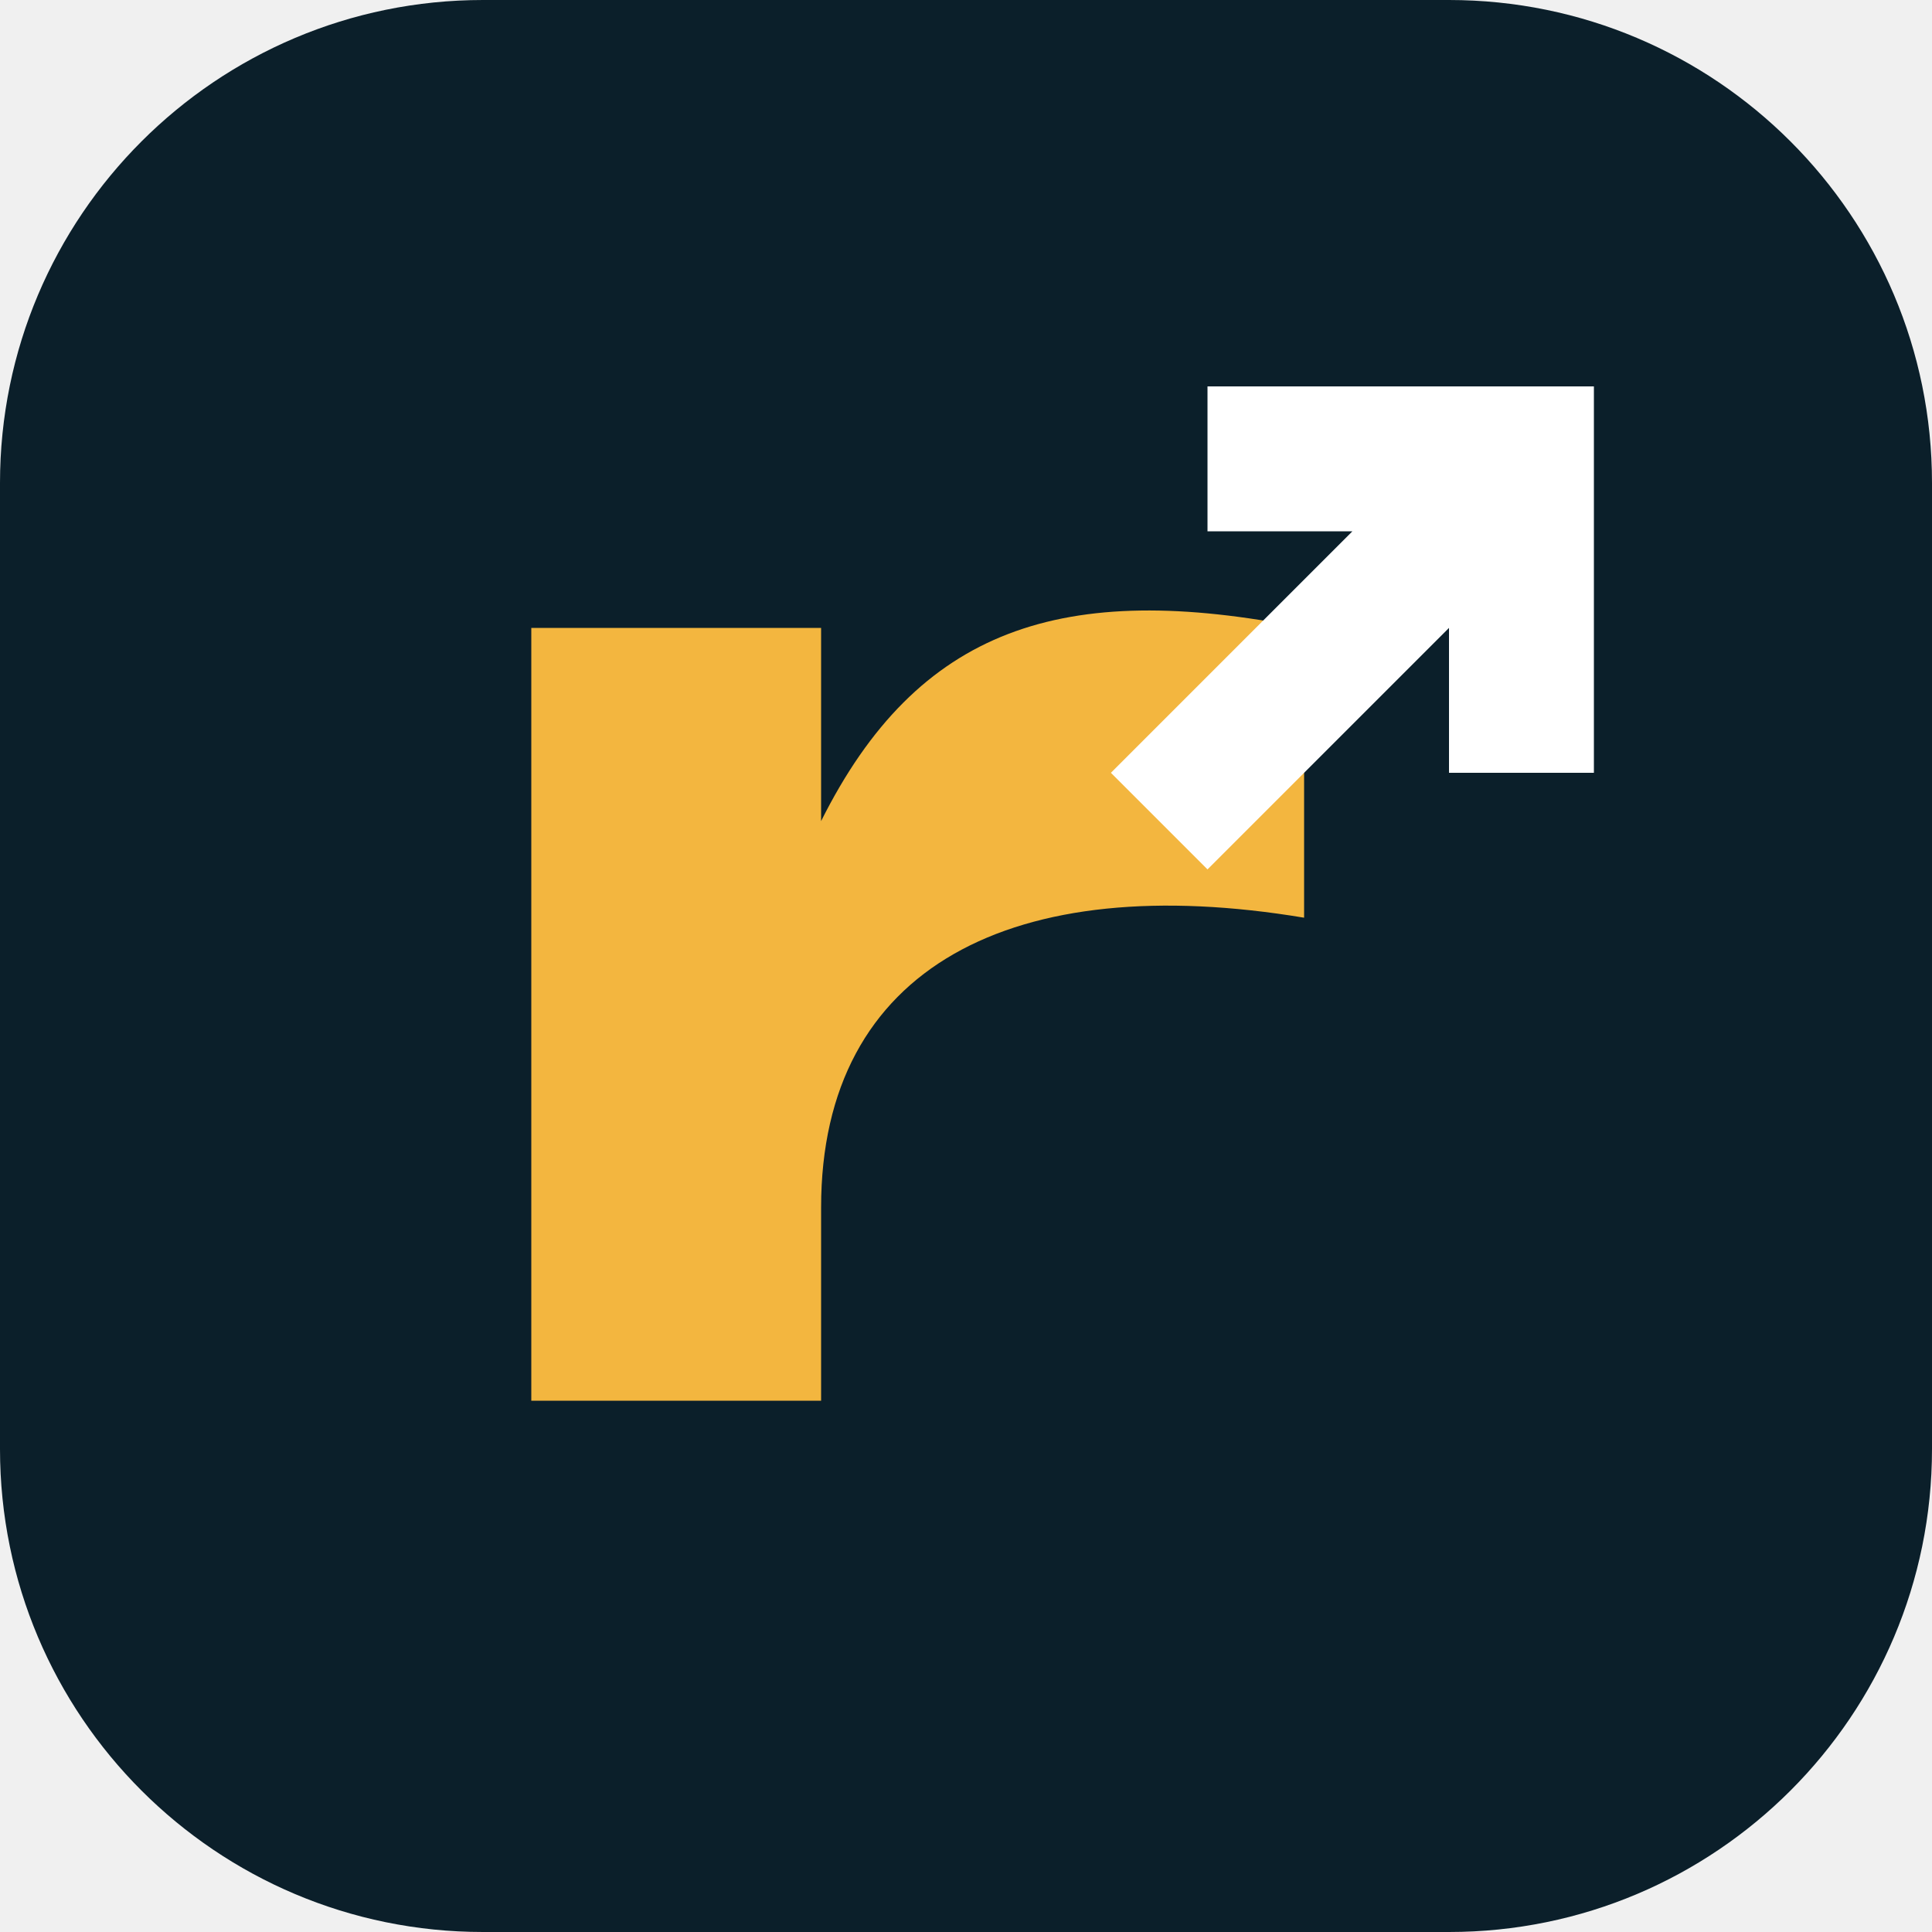
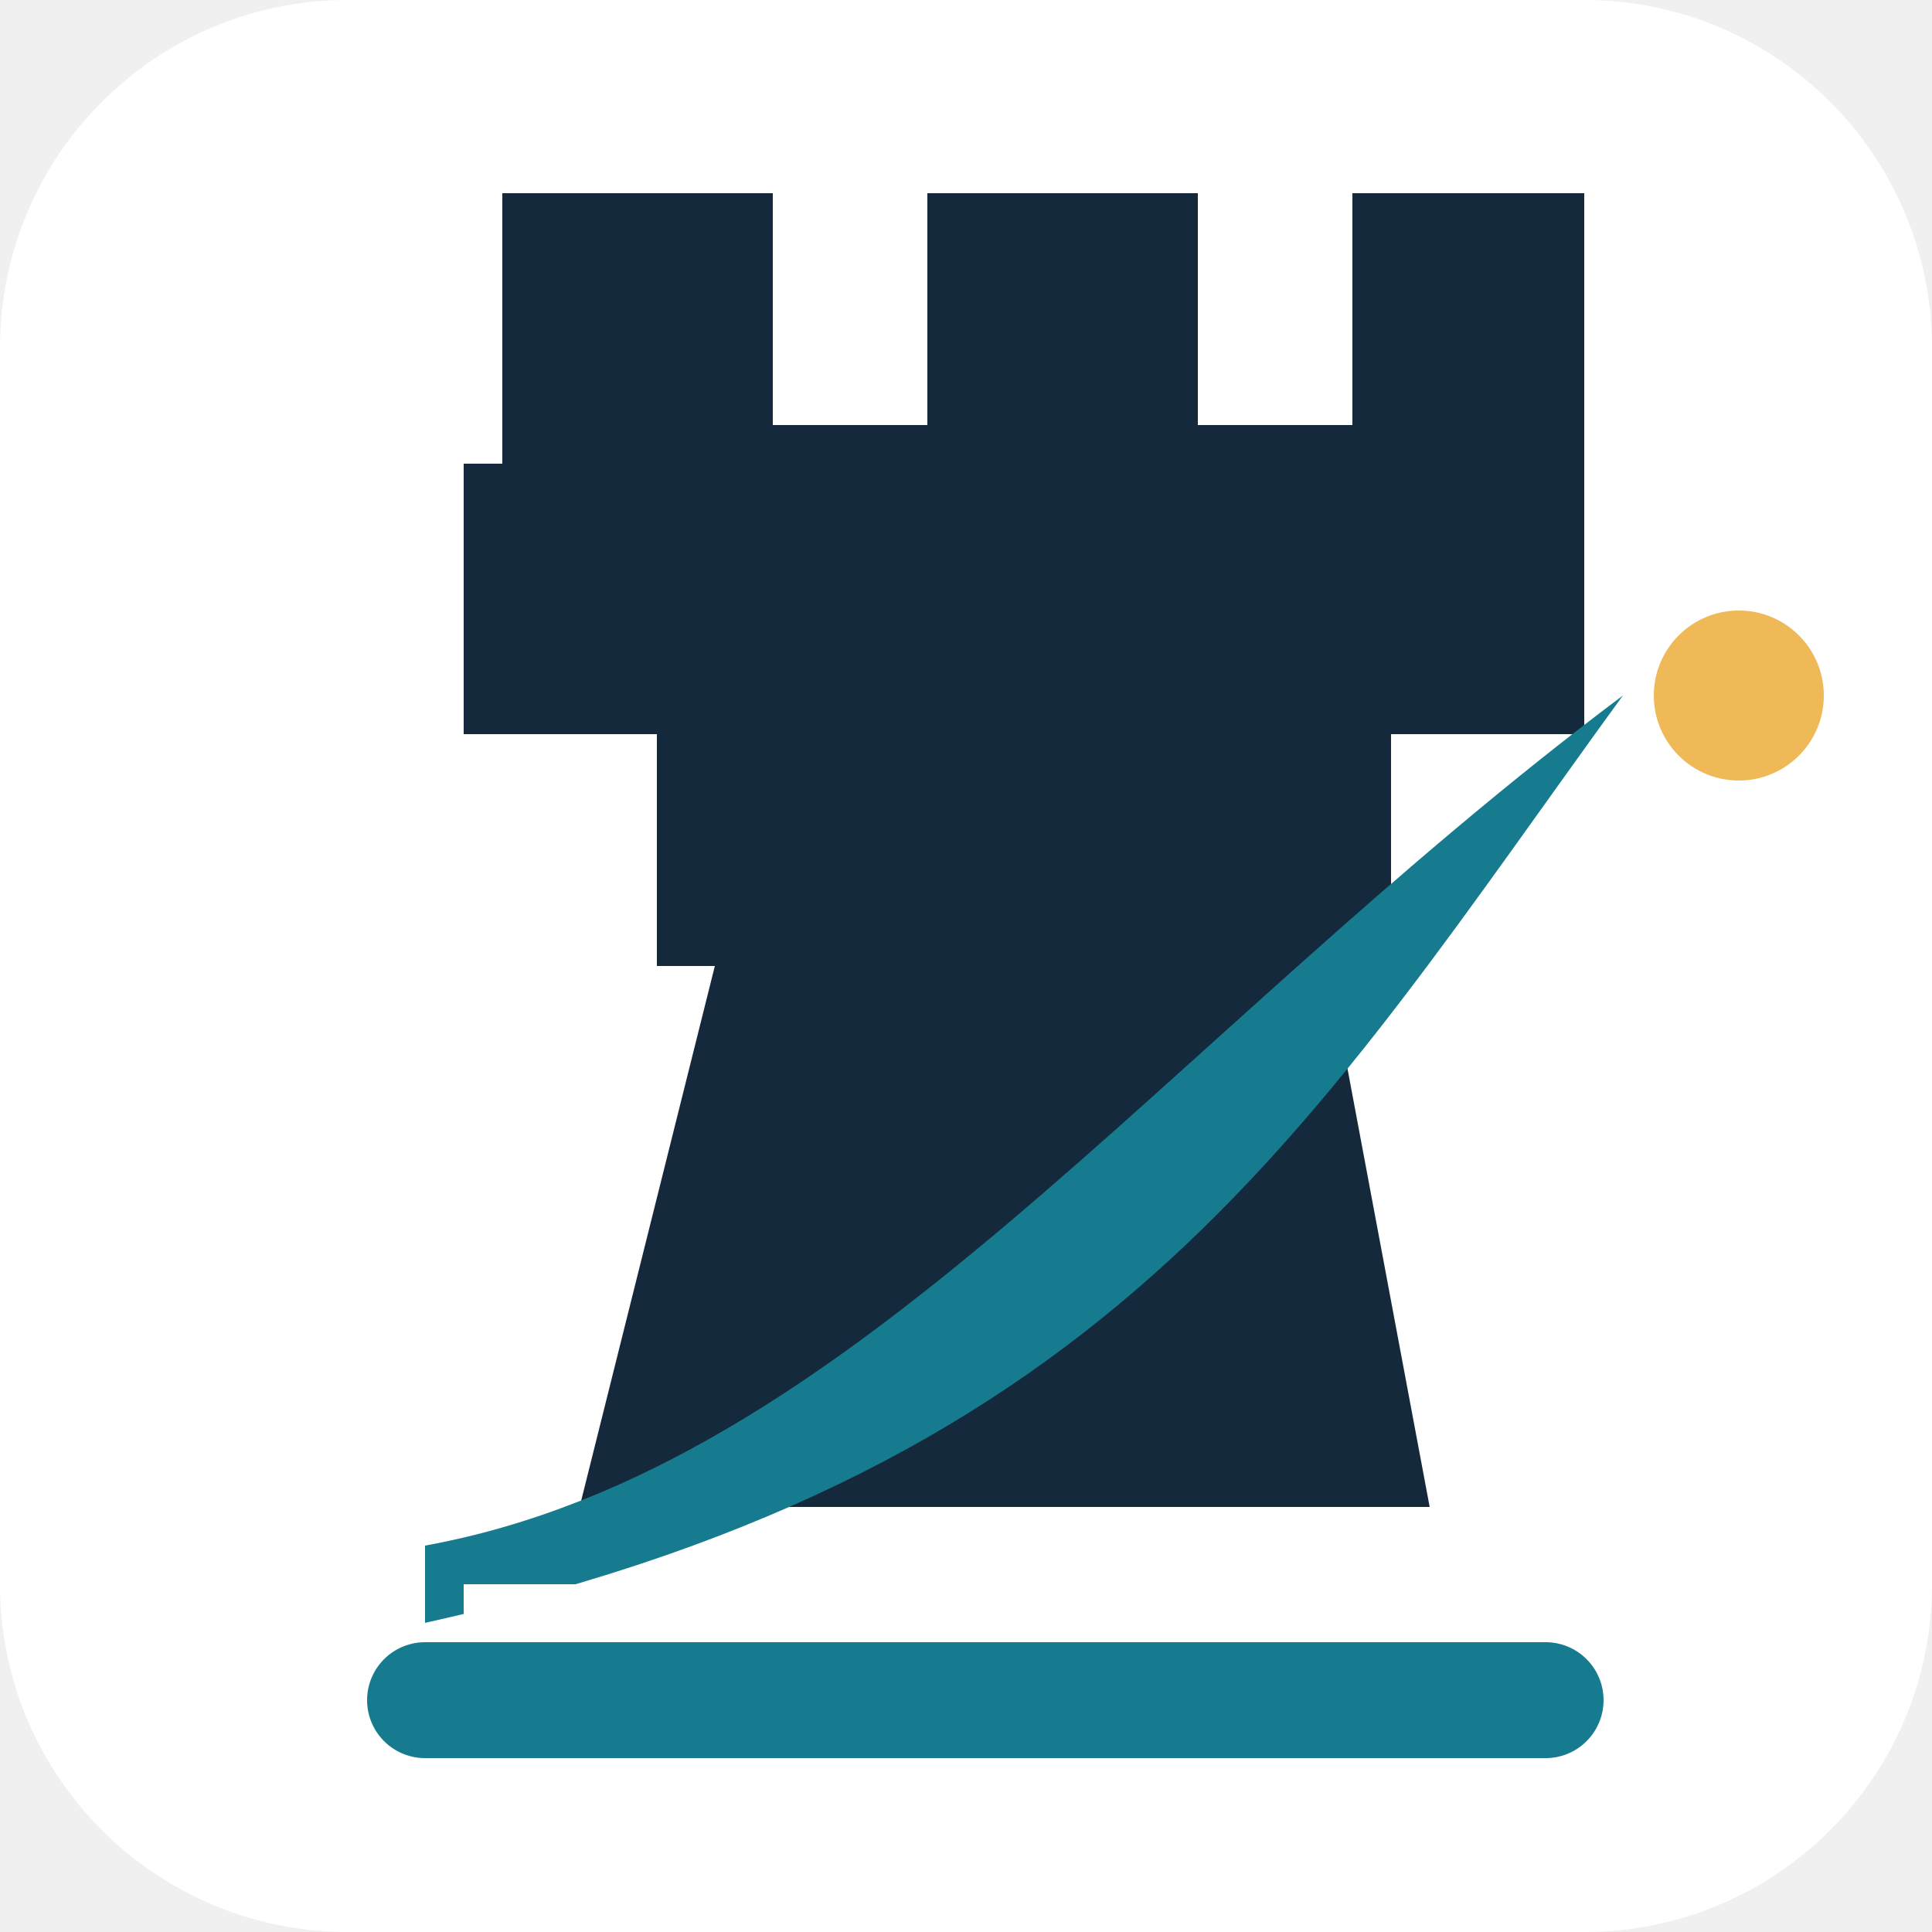
- <svg xmlns="http://www.w3.org/2000/svg" width="40" height="40" viewBox="0 0 40 40">
-   <rect width="40" height="40" rx="10" fill="#0B1F2A" />
-   <path d="M11 29V13h6v4c2-4 5-5 10-4v6c-6-1-10 1-10 6v4Z" fill="#F3B63F" />
-   <path d="M25 8h8v8h-3v-3l-5 5-2-2 5-5h-3Z" fill="#fff" />
+ <svg xmlns="http://www.w3.org/2000/svg" viewBox="0 0 50 50">
+   <rect width="50" height="50" rx="9" fill="#fff" />
+   <path d="M13 5h7v6h4V5h7v6h4V5h6v14h-5v6H17v-6h-5V12h1z" fill="#142a3c" />
+   <path d="M19 23h15l3 16H15z" fill="#142a3c" />
+   <path d="M11 40c11-2 19-13 31-22-8 11-13 20-31 24z" fill="#167b8e" />
+   <path d="M12 42h27" stroke="#fff" stroke-width="2" />
+   <path d="M11 44h29" stroke="#167b8e" stroke-width="3" stroke-linecap="round" />
+   <circle cx="45" cy="18" r="2.2" fill="#efb957" />
</svg>
